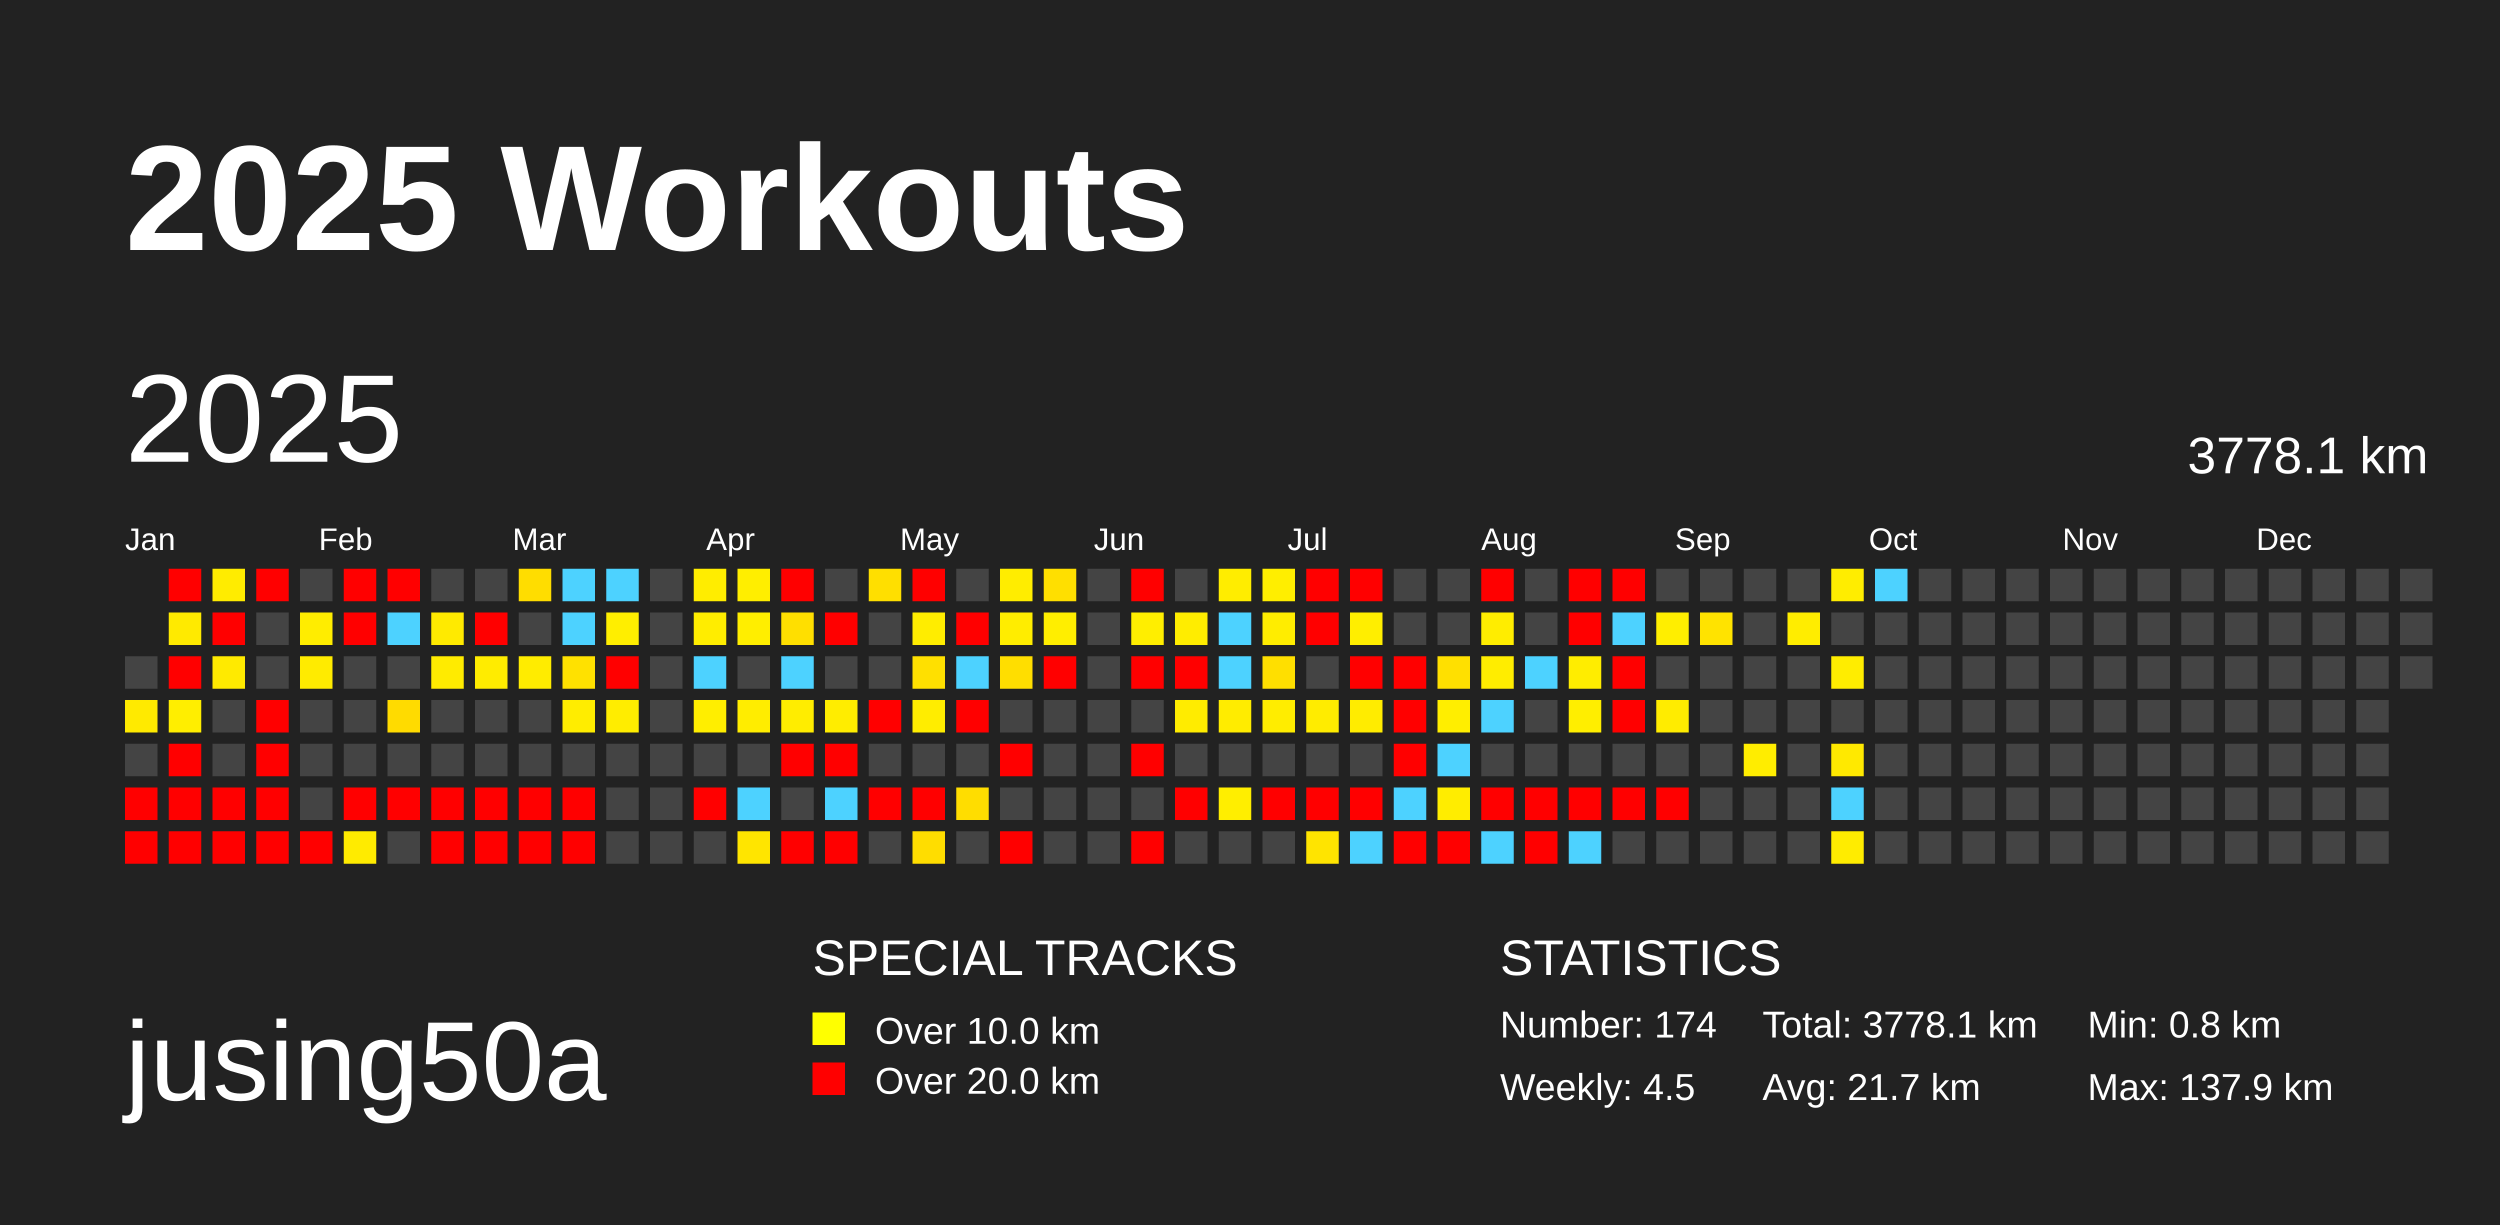
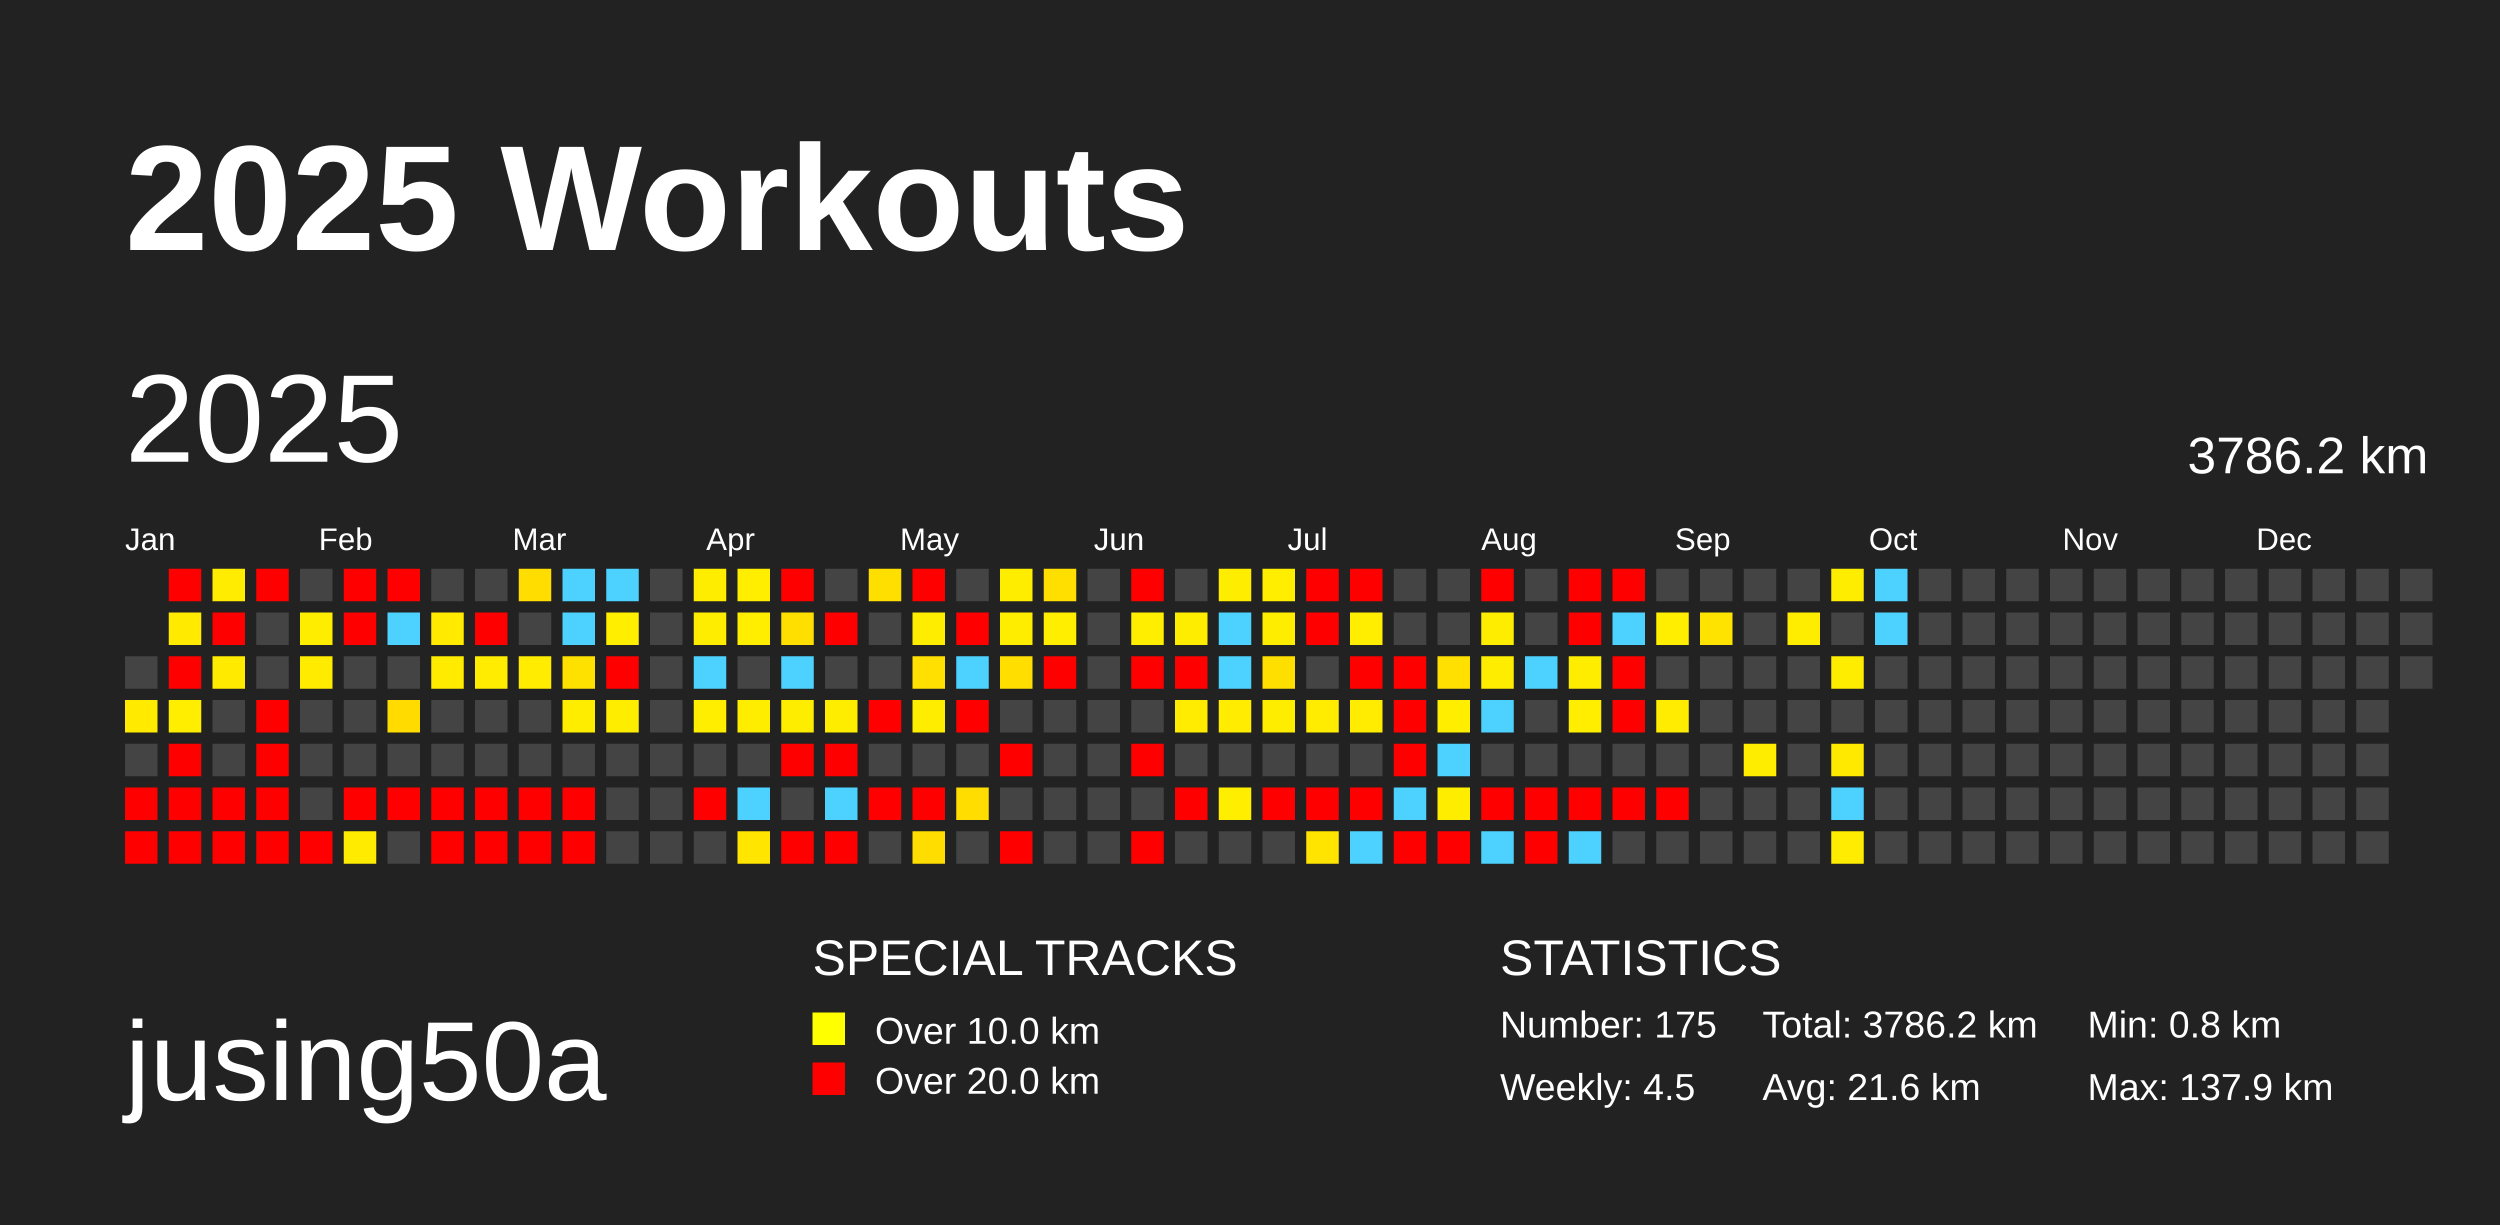
<svg xmlns="http://www.w3.org/2000/svg" baseProfile="full" height="98mm" version="1.1" viewBox="0,0,200,98" width="200mm">
  <defs />
  <rect fill="#222222" height="98" width="200" x="0" y="0" />
  <text fill="#FFFFFF" style="font-size:12px; font-family:Arial; font-weight:bold;" x="10" y="20">2025 Workouts</text>
  <text fill="#FFFFFF" style="font-size:9px; font-family:Arial" x="10" y="88">jusing50a</text>
  <text fill="#FFFFFF" style="font-size:4px; font-family:Arial" x="65" y="78">SPECIAL TRACKS</text>
  <rect fill="yellow" height="2.6" width="2.6" x="65" y="81" />
  <text fill="#FFFFFF" style="font-size:3px; font-family:Arial" x="70" y="83.5">Over 10.0 km</text>
  <rect fill="red" height="2.6" width="2.6" x="65" y="85" />
  <text fill="#FFFFFF" style="font-size:3px; font-family:Arial" x="70" y="87.5">Over 20.0 km</text>
  <text fill="#FFFFFF" style="font-size:4px; font-family:Arial" x="120" y="78">STATISTICS</text>
-   <text fill="#FFFFFF" style="font-size:3px; font-family:Arial" x="120" y="83">Number: 174</text>
+   <text fill="#FFFFFF" style="font-size:3px; font-family:Arial" x="120" y="83">Number: 175</text>
  <text fill="#FFFFFF" style="font-size:3px; font-family:Arial" x="120" y="88">Weekly: 4.5</text>
-   <text fill="#FFFFFF" style="font-size:3px; font-family:Arial" x="141" y="83">Total: 3778.1 km</text>
-   <text fill="#FFFFFF" style="font-size:3px; font-family:Arial" x="141" y="88">Avg: 21.7 km</text>
+   <text fill="#FFFFFF" style="font-size:3px; font-family:Arial" x="141" y="83">Total: 3786.2 km</text>
+   <text fill="#FFFFFF" style="font-size:3px; font-family:Arial" x="141" y="88">Avg: 21.6 km</text>
  <text fill="#FFFFFF" style="font-size:3px; font-family:Arial" x="167" y="83">Min: 0.8 km</text>
  <text fill="#FFFFFF" style="font-size:3px; font-family:Arial" x="167" y="88">Max: 137.9 km</text>
  <text dominant-baseline="hanging" fill="#FFFFFF" style="font-size:10.0px; font-family:Arial;" x="10" y="30">2025</text>
-   <text dominant-baseline="hanging" fill="#FFFFFF" style="font-size:4.125px; font-family:Arial;" x="175" y="35">3778.1 km</text>
+   <text dominant-baseline="hanging" fill="#FFFFFF" style="font-size:4.125px; font-family:Arial;" x="175" y="35">3786.2 km</text>
  <text fill="#FFFFFF" style="font-size:2.5px; font-family:Arial" x="10.0" y="44">Jan</text>
  <text fill="#FFFFFF" style="font-size:2.5px; font-family:Arial" x="25.5" y="44">Feb</text>
  <text fill="#FFFFFF" style="font-size:2.5px; font-family:Arial" x="41.0" y="44">Mar</text>
  <text fill="#FFFFFF" style="font-size:2.5px; font-family:Arial" x="56.5" y="44">Apr</text>
  <text fill="#FFFFFF" style="font-size:2.5px; font-family:Arial" x="72.0" y="44">May</text>
  <text fill="#FFFFFF" style="font-size:2.5px; font-family:Arial" x="87.5" y="44">Jun</text>
  <text fill="#FFFFFF" style="font-size:2.5px; font-family:Arial" x="103.0" y="44">Jul</text>
  <text fill="#FFFFFF" style="font-size:2.5px; font-family:Arial" x="118.5" y="44">Aug</text>
  <text fill="#FFFFFF" style="font-size:2.5px; font-family:Arial" x="134.0" y="44">Sep</text>
  <text fill="#FFFFFF" style="font-size:2.5px; font-family:Arial" x="149.5" y="44">Oct</text>
  <text fill="#FFFFFF" style="font-size:2.5px; font-family:Arial" x="165.0" y="44">Nov</text>
  <text fill="#FFFFFF" style="font-size:2.5px; font-family:Arial" x="180.5" y="44">Dec</text>
  <rect fill="#444444" height="2.6" width="2.6" x="10.0" y="52.5" />
  <rect fill="#ffea00" height="2.6" width="2.6" x="10.0" y="56.0" />
  <rect fill="#444444" height="2.6" width="2.6" x="10.0" y="59.5" />
  <rect fill="red" height="2.6" width="2.6" x="10.0" y="63.0" />
  <rect fill="red" height="2.6" width="2.6" x="10.0" y="66.5" />
  <rect fill="red" height="2.6" width="2.6" x="13.5" y="45.5" />
  <rect fill="#ffea00" height="2.6" width="2.6" x="13.5" y="49.0" />
  <rect fill="red" height="2.6" width="2.6" x="13.5" y="52.5" />
  <rect fill="#ffee00" height="2.6" width="2.6" x="13.5" y="56.0" />
  <rect fill="red" height="2.6" width="2.6" x="13.5" y="59.5" />
  <rect fill="red" height="2.6" width="2.6" x="13.5" y="63.0" />
  <rect fill="red" height="2.6" width="2.6" x="13.5" y="66.5" />
  <rect fill="#ffec00" height="2.6" width="2.6" x="17.0" y="45.5" />
  <rect fill="red" height="2.6" width="2.6" x="17.0" y="49.0" />
  <rect fill="#ffea00" height="2.6" width="2.6" x="17.0" y="52.5" />
  <rect fill="#444444" height="2.6" width="2.6" x="17.0" y="56.0" />
  <rect fill="#444444" height="2.6" width="2.6" x="17.0" y="59.5" />
  <rect fill="red" height="2.6" width="2.6" x="17.0" y="63.0" />
  <rect fill="red" height="2.6" width="2.6" x="17.0" y="66.5" />
  <rect fill="red" height="2.6" width="2.6" x="20.5" y="45.5" />
  <rect fill="#444444" height="2.6" width="2.6" x="20.5" y="49.0" />
  <rect fill="#444444" height="2.6" width="2.6" x="20.5" y="52.5" />
  <rect fill="red" height="2.6" width="2.6" x="20.5" y="56.0" />
  <rect fill="red" height="2.6" width="2.6" x="20.5" y="59.5" />
  <rect fill="red" height="2.6" width="2.6" x="20.5" y="63.0" />
  <rect fill="red" height="2.6" width="2.6" x="20.5" y="66.5" />
  <rect fill="#444444" height="2.6" width="2.6" x="24.0" y="45.5" />
  <rect fill="#ffed00" height="2.6" width="2.6" x="24.0" y="49.0" />
  <rect fill="#ffeb00" height="2.6" width="2.6" x="24.0" y="52.5" />
  <rect fill="#444444" height="2.6" width="2.6" x="24.0" y="56.0" />
  <rect fill="#444444" height="2.6" width="2.6" x="24.0" y="59.5" />
  <rect fill="#444444" height="2.6" width="2.6" x="24.0" y="63.0" />
  <rect fill="red" height="2.6" width="2.6" x="24.0" y="66.5" />
  <rect fill="red" height="2.6" width="2.6" x="27.5" y="45.5" />
  <rect fill="red" height="2.6" width="2.6" x="27.5" y="49.0" />
  <rect fill="#444444" height="2.6" width="2.6" x="27.5" y="52.5" />
  <rect fill="#444444" height="2.6" width="2.6" x="27.5" y="56.0" />
  <rect fill="#444444" height="2.6" width="2.6" x="27.5" y="59.5" />
  <rect fill="red" height="2.6" width="2.6" x="27.5" y="63.0" />
  <rect fill="#ffeb00" height="2.6" width="2.6" x="27.5" y="66.5" />
  <rect fill="red" height="2.6" width="2.6" x="31.0" y="45.5" />
  <rect fill="#4dd2ff" height="2.6" width="2.6" x="31.0" y="49.0" />
  <rect fill="#444444" height="2.6" width="2.6" x="31.0" y="52.5" />
  <rect fill="#ffdb00" height="2.6" width="2.6" x="31.0" y="56.0" />
  <rect fill="#444444" height="2.6" width="2.6" x="31.0" y="59.5" />
  <rect fill="red" height="2.6" width="2.6" x="31.0" y="63.0" />
  <rect fill="#444444" height="2.6" width="2.6" x="31.0" y="66.5" />
  <rect fill="#444444" height="2.6" width="2.6" x="34.5" y="45.5" />
  <rect fill="#ffea00" height="2.6" width="2.6" x="34.5" y="49.0" />
  <rect fill="#ffeb00" height="2.6" width="2.6" x="34.5" y="52.5" />
  <rect fill="#444444" height="2.6" width="2.6" x="34.5" y="56.0" />
  <rect fill="#444444" height="2.6" width="2.6" x="34.5" y="59.5" />
  <rect fill="red" height="2.6" width="2.6" x="34.5" y="63.0" />
  <rect fill="red" height="2.6" width="2.6" x="34.5" y="66.5" />
  <rect fill="#444444" height="2.6" width="2.6" x="38.0" y="45.5" />
  <rect fill="red" height="2.6" width="2.6" x="38.0" y="49.0" />
  <rect fill="#ffec00" height="2.6" width="2.6" x="38.0" y="52.5" />
  <rect fill="#444444" height="2.6" width="2.6" x="38.0" y="56.0" />
  <rect fill="#444444" height="2.6" width="2.6" x="38.0" y="59.5" />
  <rect fill="red" height="2.6" width="2.6" x="38.0" y="63.0" />
  <rect fill="red" height="2.6" width="2.6" x="38.0" y="66.5" />
  <rect fill="#ffdd00" height="2.6" width="2.6" x="41.5" y="45.5" />
  <rect fill="#444444" height="2.6" width="2.6" x="41.5" y="49.0" />
  <rect fill="#ffec00" height="2.6" width="2.6" x="41.5" y="52.5" />
  <rect fill="#444444" height="2.6" width="2.6" x="41.5" y="56.0" />
  <rect fill="#444444" height="2.6" width="2.6" x="41.5" y="59.5" />
  <rect fill="red" height="2.6" width="2.6" x="41.5" y="63.0" />
  <rect fill="red" height="2.6" width="2.6" x="41.5" y="66.5" />
  <rect fill="#4dd2ff" height="2.6" width="2.6" x="45.0" y="45.5" />
  <rect fill="#4dd2ff" height="2.6" width="2.6" x="45.0" y="49.0" />
  <rect fill="#ffe100" height="2.6" width="2.6" x="45.0" y="52.5" />
  <rect fill="#ffed00" height="2.6" width="2.6" x="45.0" y="56.0" />
  <rect fill="#444444" height="2.6" width="2.6" x="45.0" y="59.5" />
  <rect fill="red" height="2.6" width="2.6" x="45.0" y="63.0" />
  <rect fill="red" height="2.6" width="2.6" x="45.0" y="66.5" />
  <rect fill="#4dd2ff" height="2.6" width="2.6" x="48.5" y="45.5" />
  <rect fill="#ffee00" height="2.6" width="2.6" x="48.5" y="49.0" />
  <rect fill="red" height="2.6" width="2.6" x="48.5" y="52.5" />
  <rect fill="#ffed00" height="2.6" width="2.6" x="48.5" y="56.0" />
  <rect fill="#444444" height="2.6" width="2.6" x="48.5" y="59.5" />
  <rect fill="#444444" height="2.6" width="2.6" x="48.5" y="63.0" />
  <rect fill="#444444" height="2.6" width="2.6" x="48.5" y="66.5" />
  <rect fill="#444444" height="2.6" width="2.6" x="52.0" y="45.5" />
  <rect fill="#444444" height="2.6" width="2.6" x="52.0" y="49.0" />
  <rect fill="#444444" height="2.6" width="2.6" x="52.0" y="52.5" />
  <rect fill="#444444" height="2.6" width="2.6" x="52.0" y="56.0" />
  <rect fill="#444444" height="2.6" width="2.6" x="52.0" y="59.5" />
  <rect fill="#444444" height="2.6" width="2.6" x="52.0" y="63.0" />
  <rect fill="#444444" height="2.6" width="2.6" x="52.0" y="66.5" />
  <rect fill="#ffed00" height="2.6" width="2.6" x="55.5" y="45.5" />
  <rect fill="#ffed00" height="2.6" width="2.6" x="55.5" y="49.0" />
  <rect fill="#4dd2ff" height="2.6" width="2.6" x="55.5" y="52.5" />
  <rect fill="#ffee00" height="2.6" width="2.6" x="55.5" y="56.0" />
  <rect fill="#444444" height="2.6" width="2.6" x="55.5" y="59.5" />
  <rect fill="red" height="2.6" width="2.6" x="55.5" y="63.0" />
  <rect fill="#444444" height="2.6" width="2.6" x="55.5" y="66.5" />
  <rect fill="#ffee00" height="2.6" width="2.6" x="59.0" y="45.5" />
  <rect fill="#ffee00" height="2.6" width="2.6" x="59.0" y="49.0" />
  <rect fill="#444444" height="2.6" width="2.6" x="59.0" y="52.5" />
  <rect fill="#ffed00" height="2.6" width="2.6" x="59.0" y="56.0" />
  <rect fill="#444444" height="2.6" width="2.6" x="59.0" y="59.5" />
  <rect fill="#4dd2ff" height="2.6" width="2.6" x="59.0" y="63.0" />
  <rect fill="#ffe500" height="2.6" width="2.6" x="59.0" y="66.5" />
  <rect fill="red" height="2.6" width="2.6" x="62.5" y="45.5" />
  <rect fill="#ffdf00" height="2.6" width="2.6" x="62.5" y="49.0" />
  <rect fill="#4dd2ff" height="2.6" width="2.6" x="62.5" y="52.5" />
  <rect fill="#ffed00" height="2.6" width="2.6" x="62.5" y="56.0" />
  <rect fill="red" height="2.6" width="2.6" x="62.5" y="59.5" />
  <rect fill="#444444" height="2.6" width="2.6" x="62.5" y="63.0" />
  <rect fill="red" height="2.6" width="2.6" x="62.5" y="66.5" />
  <rect fill="#444444" height="2.6" width="2.6" x="66.0" y="45.5" />
  <rect fill="red" height="2.6" width="2.6" x="66.0" y="49.0" />
  <rect fill="#444444" height="2.6" width="2.6" x="66.0" y="52.5" />
  <rect fill="#ffed00" height="2.6" width="2.6" x="66.0" y="56.0" />
  <rect fill="red" height="2.6" width="2.6" x="66.0" y="59.5" />
  <rect fill="#4dd2ff" height="2.6" width="2.6" x="66.0" y="63.0" />
  <rect fill="red" height="2.6" width="2.6" x="66.0" y="66.5" />
  <rect fill="#ffdf00" height="2.6" width="2.6" x="69.5" y="45.5" />
  <rect fill="#444444" height="2.6" width="2.6" x="69.5" y="49.0" />
  <rect fill="#444444" height="2.6" width="2.6" x="69.5" y="52.5" />
  <rect fill="red" height="2.6" width="2.6" x="69.5" y="56.0" />
  <rect fill="#444444" height="2.6" width="2.6" x="69.5" y="59.5" />
  <rect fill="red" height="2.6" width="2.6" x="69.5" y="63.0" />
  <rect fill="#444444" height="2.6" width="2.6" x="69.5" y="66.5" />
  <rect fill="red" height="2.6" width="2.6" x="73.0" y="45.5" />
  <rect fill="#ffed00" height="2.6" width="2.6" x="73.0" y="49.0" />
  <rect fill="#ffe000" height="2.6" width="2.6" x="73.0" y="52.5" />
  <rect fill="#ffed00" height="2.6" width="2.6" x="73.0" y="56.0" />
  <rect fill="#444444" height="2.6" width="2.6" x="73.0" y="59.5" />
  <rect fill="red" height="2.6" width="2.6" x="73.0" y="63.0" />
  <rect fill="#ffdd00" height="2.6" width="2.6" x="73.0" y="66.5" />
  <rect fill="#444444" height="2.6" width="2.6" x="76.5" y="45.5" />
  <rect fill="red" height="2.6" width="2.6" x="76.5" y="49.0" />
  <rect fill="#4dd2ff" height="2.6" width="2.6" x="76.5" y="52.5" />
  <rect fill="red" height="2.6" width="2.6" x="76.5" y="56.0" />
  <rect fill="#444444" height="2.6" width="2.6" x="76.5" y="59.5" />
  <rect fill="#ffdd00" height="2.6" width="2.6" x="76.5" y="63.0" />
  <rect fill="#444444" height="2.6" width="2.6" x="76.5" y="66.5" />
  <rect fill="#ffed00" height="2.6" width="2.6" x="80.0" y="45.5" />
  <rect fill="#ffed00" height="2.6" width="2.6" x="80.0" y="49.0" />
  <rect fill="#ffde00" height="2.6" width="2.6" x="80.0" y="52.5" />
  <rect fill="#444444" height="2.6" width="2.6" x="80.0" y="56.0" />
  <rect fill="red" height="2.6" width="2.6" x="80.0" y="59.5" />
  <rect fill="#444444" height="2.6" width="2.6" x="80.0" y="63.0" />
  <rect fill="red" height="2.6" width="2.6" x="80.0" y="66.5" />
  <rect fill="#ffdf00" height="2.6" width="2.6" x="83.5" y="45.5" />
  <rect fill="#ffee00" height="2.6" width="2.6" x="83.5" y="49.0" />
  <rect fill="red" height="2.6" width="2.6" x="83.5" y="52.5" />
  <rect fill="#444444" height="2.6" width="2.6" x="83.5" y="56.0" />
  <rect fill="#444444" height="2.6" width="2.6" x="83.5" y="59.5" />
  <rect fill="#444444" height="2.6" width="2.6" x="83.5" y="63.0" />
  <rect fill="#444444" height="2.6" width="2.6" x="83.5" y="66.5" />
  <rect fill="#444444" height="2.6" width="2.6" x="87.0" y="45.5" />
  <rect fill="#444444" height="2.6" width="2.6" x="87.0" y="49.0" />
  <rect fill="#444444" height="2.6" width="2.6" x="87.0" y="52.5" />
  <rect fill="#444444" height="2.6" width="2.6" x="87.0" y="56.0" />
  <rect fill="#444444" height="2.6" width="2.6" x="87.0" y="59.5" />
  <rect fill="#444444" height="2.6" width="2.6" x="87.0" y="63.0" />
  <rect fill="#444444" height="2.6" width="2.6" x="87.0" y="66.5" />
  <rect fill="red" height="2.6" width="2.6" x="90.5" y="45.5" />
  <rect fill="#ffee00" height="2.6" width="2.6" x="90.5" y="49.0" />
  <rect fill="red" height="2.6" width="2.6" x="90.5" y="52.5" />
  <rect fill="#444444" height="2.6" width="2.6" x="90.5" y="56.0" />
  <rect fill="red" height="2.6" width="2.6" x="90.5" y="59.5" />
  <rect fill="#444444" height="2.6" width="2.6" x="90.5" y="63.0" />
  <rect fill="red" height="2.6" width="2.6" x="90.5" y="66.5" />
  <rect fill="#444444" height="2.6" width="2.6" x="94.0" y="45.5" />
  <rect fill="#ffed00" height="2.6" width="2.6" x="94.0" y="49.0" />
  <rect fill="red" height="2.6" width="2.6" x="94.0" y="52.5" />
  <rect fill="#ffec00" height="2.6" width="2.6" x="94.0" y="56.0" />
  <rect fill="#444444" height="2.6" width="2.6" x="94.0" y="59.5" />
  <rect fill="red" height="2.6" width="2.6" x="94.0" y="63.0" />
  <rect fill="#444444" height="2.6" width="2.6" x="94.0" y="66.5" />
  <rect fill="#ffed00" height="2.6" width="2.6" x="97.5" y="45.5" />
  <rect fill="#4dd2ff" height="2.6" width="2.6" x="97.5" y="49.0" />
  <rect fill="#4dd2ff" height="2.6" width="2.6" x="97.5" y="52.5" />
  <rect fill="#ffec00" height="2.6" width="2.6" x="97.5" y="56.0" />
  <rect fill="#444444" height="2.6" width="2.6" x="97.5" y="59.5" />
  <rect fill="#ffee00" height="2.6" width="2.6" x="97.5" y="63.0" />
  <rect fill="#444444" height="2.6" width="2.6" x="97.5" y="66.5" />
  <rect fill="#ffee00" height="2.6" width="2.6" x="101.0" y="45.5" />
  <rect fill="#ffed00" height="2.6" width="2.6" x="101.0" y="49.0" />
  <rect fill="#ffdf00" height="2.6" width="2.6" x="101.0" y="52.5" />
  <rect fill="#ffed00" height="2.6" width="2.6" x="101.0" y="56.0" />
  <rect fill="#444444" height="2.6" width="2.6" x="101.0" y="59.5" />
  <rect fill="red" height="2.6" width="2.6" x="101.0" y="63.0" />
  <rect fill="#444444" height="2.6" width="2.6" x="101.0" y="66.5" />
  <rect fill="red" height="2.6" width="2.6" x="104.5" y="45.5" />
  <rect fill="red" height="2.6" width="2.6" x="104.5" y="49.0" />
  <rect fill="#444444" height="2.6" width="2.6" x="104.5" y="52.5" />
  <rect fill="#ffec00" height="2.6" width="2.6" x="104.5" y="56.0" />
  <rect fill="#444444" height="2.6" width="2.6" x="104.5" y="59.5" />
  <rect fill="red" height="2.6" width="2.6" x="104.5" y="63.0" />
  <rect fill="#ffe400" height="2.6" width="2.6" x="104.5" y="66.5" />
  <rect fill="red" height="2.6" width="2.6" x="108.0" y="45.5" />
  <rect fill="#ffee00" height="2.6" width="2.6" x="108.0" y="49.0" />
  <rect fill="red" height="2.6" width="2.6" x="108.0" y="52.5" />
  <rect fill="#ffec00" height="2.6" width="2.6" x="108.0" y="56.0" />
  <rect fill="#444444" height="2.6" width="2.6" x="108.0" y="59.5" />
  <rect fill="red" height="2.6" width="2.6" x="108.0" y="63.0" />
  <rect fill="#4dd2ff" height="2.6" width="2.6" x="108.0" y="66.5" />
  <rect fill="#444444" height="2.6" width="2.6" x="111.5" y="45.5" />
  <rect fill="#444444" height="2.6" width="2.6" x="111.5" y="49.0" />
  <rect fill="red" height="2.6" width="2.6" x="111.5" y="52.5" />
  <rect fill="red" height="2.6" width="2.6" x="111.5" y="56.0" />
  <rect fill="red" height="2.6" width="2.6" x="111.5" y="59.5" />
  <rect fill="#4dd2ff" height="2.6" width="2.6" x="111.5" y="63.0" />
  <rect fill="red" height="2.6" width="2.6" x="111.5" y="66.5" />
  <rect fill="#444444" height="2.6" width="2.6" x="115.0" y="45.5" />
  <rect fill="#444444" height="2.6" width="2.6" x="115.0" y="49.0" />
  <rect fill="#ffe000" height="2.6" width="2.6" x="115.0" y="52.5" />
  <rect fill="#ffee00" height="2.6" width="2.6" x="115.0" y="56.0" />
  <rect fill="#4dd2ff" height="2.6" width="2.6" x="115.0" y="59.5" />
  <rect fill="#ffed00" height="2.6" width="2.6" x="115.0" y="63.0" />
  <rect fill="red" height="2.6" width="2.6" x="115.0" y="66.5" />
  <rect fill="red" height="2.6" width="2.6" x="118.5" y="45.5" />
  <rect fill="#ffed00" height="2.6" width="2.6" x="118.5" y="49.0" />
  <rect fill="#ffed00" height="2.6" width="2.6" x="118.5" y="52.5" />
  <rect fill="#4dd2ff" height="2.6" width="2.6" x="118.5" y="56.0" />
  <rect fill="#444444" height="2.6" width="2.6" x="118.5" y="59.5" />
  <rect fill="red" height="2.6" width="2.6" x="118.5" y="63.0" />
  <rect fill="#4dd2ff" height="2.6" width="2.6" x="118.5" y="66.5" />
  <rect fill="#444444" height="2.6" width="2.6" x="122.0" y="45.5" />
  <rect fill="#444444" height="2.6" width="2.6" x="122.0" y="49.0" />
  <rect fill="#4dd2ff" height="2.6" width="2.6" x="122.0" y="52.5" />
  <rect fill="#444444" height="2.6" width="2.6" x="122.0" y="56.0" />
  <rect fill="#444444" height="2.6" width="2.6" x="122.0" y="59.5" />
  <rect fill="red" height="2.6" width="2.6" x="122.0" y="63.0" />
  <rect fill="red" height="2.6" width="2.6" x="122.0" y="66.5" />
  <rect fill="red" height="2.6" width="2.6" x="125.5" y="45.5" />
  <rect fill="red" height="2.6" width="2.6" x="125.5" y="49.0" />
  <rect fill="#ffed00" height="2.6" width="2.6" x="125.5" y="52.5" />
  <rect fill="#ffee00" height="2.6" width="2.6" x="125.5" y="56.0" />
  <rect fill="#444444" height="2.6" width="2.6" x="125.5" y="59.5" />
  <rect fill="red" height="2.6" width="2.6" x="125.5" y="63.0" />
  <rect fill="#4dd2ff" height="2.6" width="2.6" x="125.5" y="66.5" />
  <rect fill="red" height="2.6" width="2.6" x="129.0" y="45.5" />
  <rect fill="#4dd2ff" height="2.6" width="2.6" x="129.0" y="49.0" />
  <rect fill="red" height="2.6" width="2.6" x="129.0" y="52.5" />
  <rect fill="red" height="2.6" width="2.6" x="129.0" y="56.0" />
  <rect fill="#444444" height="2.6" width="2.6" x="129.0" y="59.5" />
  <rect fill="red" height="2.6" width="2.6" x="129.0" y="63.0" />
  <rect fill="#444444" height="2.6" width="2.6" x="129.0" y="66.5" />
  <rect fill="#444444" height="2.6" width="2.6" x="132.5" y="45.5" />
  <rect fill="#ffee00" height="2.6" width="2.6" x="132.5" y="49.0" />
  <rect fill="#444444" height="2.6" width="2.6" x="132.5" y="52.5" />
  <rect fill="#ffec00" height="2.6" width="2.6" x="132.5" y="56.0" />
  <rect fill="#444444" height="2.6" width="2.6" x="132.5" y="59.5" />
  <rect fill="red" height="2.6" width="2.6" x="132.5" y="63.0" />
  <rect fill="#444444" height="2.6" width="2.6" x="132.5" y="66.5" />
  <rect fill="#444444" height="2.6" width="2.6" x="136.0" y="45.5" />
  <rect fill="#ffe300" height="2.6" width="2.6" x="136.0" y="49.0" />
  <rect fill="#444444" height="2.6" width="2.6" x="136.0" y="52.5" />
  <rect fill="#444444" height="2.6" width="2.6" x="136.0" y="56.0" />
  <rect fill="#444444" height="2.6" width="2.6" x="136.0" y="59.5" />
  <rect fill="#444444" height="2.6" width="2.6" x="136.0" y="63.0" />
  <rect fill="#444444" height="2.6" width="2.6" x="136.0" y="66.5" />
  <rect fill="#444444" height="2.6" width="2.6" x="139.5" y="45.5" />
  <rect fill="#444444" height="2.6" width="2.6" x="139.5" y="49.0" />
  <rect fill="#444444" height="2.6" width="2.6" x="139.5" y="52.5" />
  <rect fill="#444444" height="2.6" width="2.6" x="139.5" y="56.0" />
  <rect fill="#ffed00" height="2.6" width="2.6" x="139.5" y="59.5" />
  <rect fill="#444444" height="2.6" width="2.6" x="139.5" y="63.0" />
  <rect fill="#444444" height="2.6" width="2.6" x="139.5" y="66.5" />
  <rect fill="#444444" height="2.6" width="2.6" x="143.0" y="45.5" />
  <rect fill="#ffed00" height="2.6" width="2.6" x="143.0" y="49.0" />
  <rect fill="#444444" height="2.6" width="2.6" x="143.0" y="52.5" />
  <rect fill="#444444" height="2.6" width="2.6" x="143.0" y="56.0" />
  <rect fill="#444444" height="2.6" width="2.6" x="143.0" y="59.5" />
  <rect fill="#444444" height="2.6" width="2.6" x="143.0" y="63.0" />
  <rect fill="#444444" height="2.6" width="2.6" x="143.0" y="66.5" />
  <rect fill="#ffed00" height="2.6" width="2.6" x="146.5" y="45.5" />
  <rect fill="#444444" height="2.6" width="2.6" x="146.5" y="49.0" />
  <rect fill="#ffed00" height="2.6" width="2.6" x="146.5" y="52.5" />
  <rect fill="#444444" height="2.6" width="2.6" x="146.5" y="56.0" />
  <rect fill="#ffe900" height="2.6" width="2.6" x="146.5" y="59.5" />
  <rect fill="#4dd2ff" height="2.6" width="2.6" x="146.5" y="63.0" />
  <rect fill="#ffec00" height="2.6" width="2.6" x="146.5" y="66.5" />
  <rect fill="#4dd2ff" height="2.6" width="2.6" x="150.0" y="45.5" />
-   <rect fill="#444444" height="2.6" width="2.6" x="150.0" y="49.0" />
+   <rect fill="#4dd2ff" height="2.6" width="2.6" x="150.0" y="49.0" />
  <rect fill="#444444" height="2.6" width="2.6" x="150.0" y="52.5" />
  <rect fill="#444444" height="2.6" width="2.6" x="150.0" y="56.0" />
  <rect fill="#444444" height="2.6" width="2.6" x="150.0" y="59.5" />
  <rect fill="#444444" height="2.6" width="2.6" x="150.0" y="63.0" />
  <rect fill="#444444" height="2.6" width="2.6" x="150.0" y="66.5" />
  <rect fill="#444444" height="2.6" width="2.6" x="153.5" y="45.5" />
  <rect fill="#444444" height="2.6" width="2.6" x="153.5" y="49.0" />
  <rect fill="#444444" height="2.6" width="2.6" x="153.5" y="52.5" />
  <rect fill="#444444" height="2.6" width="2.6" x="153.5" y="56.0" />
  <rect fill="#444444" height="2.6" width="2.6" x="153.5" y="59.5" />
  <rect fill="#444444" height="2.6" width="2.6" x="153.5" y="63.0" />
  <rect fill="#444444" height="2.6" width="2.6" x="153.5" y="66.5" />
  <rect fill="#444444" height="2.6" width="2.6" x="157.0" y="45.5" />
  <rect fill="#444444" height="2.6" width="2.6" x="157.0" y="49.0" />
  <rect fill="#444444" height="2.6" width="2.6" x="157.0" y="52.5" />
  <rect fill="#444444" height="2.6" width="2.6" x="157.0" y="56.0" />
  <rect fill="#444444" height="2.6" width="2.6" x="157.0" y="59.5" />
  <rect fill="#444444" height="2.6" width="2.6" x="157.0" y="63.0" />
  <rect fill="#444444" height="2.6" width="2.6" x="157.0" y="66.5" />
  <rect fill="#444444" height="2.6" width="2.6" x="160.5" y="45.5" />
  <rect fill="#444444" height="2.6" width="2.6" x="160.5" y="49.0" />
  <rect fill="#444444" height="2.6" width="2.6" x="160.5" y="52.5" />
  <rect fill="#444444" height="2.6" width="2.6" x="160.5" y="56.0" />
  <rect fill="#444444" height="2.6" width="2.6" x="160.5" y="59.5" />
  <rect fill="#444444" height="2.6" width="2.6" x="160.5" y="63.0" />
  <rect fill="#444444" height="2.6" width="2.6" x="160.5" y="66.5" />
  <rect fill="#444444" height="2.6" width="2.6" x="164.0" y="45.5" />
  <rect fill="#444444" height="2.6" width="2.6" x="164.0" y="49.0" />
  <rect fill="#444444" height="2.6" width="2.6" x="164.0" y="52.5" />
  <rect fill="#444444" height="2.6" width="2.6" x="164.0" y="56.0" />
  <rect fill="#444444" height="2.6" width="2.6" x="164.0" y="59.5" />
  <rect fill="#444444" height="2.6" width="2.6" x="164.0" y="63.0" />
  <rect fill="#444444" height="2.6" width="2.6" x="164.0" y="66.5" />
  <rect fill="#444444" height="2.6" width="2.6" x="167.5" y="45.5" />
  <rect fill="#444444" height="2.6" width="2.6" x="167.5" y="49.0" />
  <rect fill="#444444" height="2.6" width="2.6" x="167.5" y="52.5" />
  <rect fill="#444444" height="2.6" width="2.6" x="167.5" y="56.0" />
  <rect fill="#444444" height="2.6" width="2.6" x="167.5" y="59.5" />
  <rect fill="#444444" height="2.6" width="2.6" x="167.5" y="63.0" />
  <rect fill="#444444" height="2.6" width="2.6" x="167.5" y="66.5" />
  <rect fill="#444444" height="2.6" width="2.6" x="171.0" y="45.5" />
  <rect fill="#444444" height="2.6" width="2.6" x="171.0" y="49.0" />
  <rect fill="#444444" height="2.6" width="2.6" x="171.0" y="52.5" />
  <rect fill="#444444" height="2.6" width="2.6" x="171.0" y="56.0" />
  <rect fill="#444444" height="2.6" width="2.6" x="171.0" y="59.5" />
  <rect fill="#444444" height="2.6" width="2.6" x="171.0" y="63.0" />
  <rect fill="#444444" height="2.6" width="2.6" x="171.0" y="66.5" />
  <rect fill="#444444" height="2.6" width="2.6" x="174.5" y="45.5" />
  <rect fill="#444444" height="2.6" width="2.6" x="174.5" y="49.0" />
  <rect fill="#444444" height="2.6" width="2.6" x="174.5" y="52.5" />
  <rect fill="#444444" height="2.6" width="2.6" x="174.5" y="56.0" />
  <rect fill="#444444" height="2.6" width="2.6" x="174.5" y="59.5" />
  <rect fill="#444444" height="2.6" width="2.6" x="174.5" y="63.0" />
  <rect fill="#444444" height="2.6" width="2.6" x="174.5" y="66.5" />
  <rect fill="#444444" height="2.6" width="2.6" x="178.0" y="45.5" />
  <rect fill="#444444" height="2.6" width="2.6" x="178.0" y="49.0" />
  <rect fill="#444444" height="2.6" width="2.6" x="178.0" y="52.5" />
  <rect fill="#444444" height="2.6" width="2.6" x="178.0" y="56.0" />
  <rect fill="#444444" height="2.6" width="2.6" x="178.0" y="59.5" />
  <rect fill="#444444" height="2.6" width="2.6" x="178.0" y="63.0" />
  <rect fill="#444444" height="2.6" width="2.6" x="178.0" y="66.5" />
  <rect fill="#444444" height="2.6" width="2.6" x="181.5" y="45.5" />
  <rect fill="#444444" height="2.6" width="2.6" x="181.5" y="49.0" />
  <rect fill="#444444" height="2.6" width="2.6" x="181.5" y="52.5" />
  <rect fill="#444444" height="2.6" width="2.6" x="181.5" y="56.0" />
  <rect fill="#444444" height="2.6" width="2.6" x="181.5" y="59.5" />
  <rect fill="#444444" height="2.6" width="2.6" x="181.5" y="63.0" />
  <rect fill="#444444" height="2.6" width="2.6" x="181.5" y="66.5" />
  <rect fill="#444444" height="2.6" width="2.6" x="185.0" y="45.5" />
  <rect fill="#444444" height="2.6" width="2.6" x="185.0" y="49.0" />
  <rect fill="#444444" height="2.6" width="2.6" x="185.0" y="52.5" />
  <rect fill="#444444" height="2.6" width="2.6" x="185.0" y="56.0" />
  <rect fill="#444444" height="2.6" width="2.6" x="185.0" y="59.5" />
  <rect fill="#444444" height="2.6" width="2.6" x="185.0" y="63.0" />
  <rect fill="#444444" height="2.6" width="2.6" x="185.0" y="66.5" />
  <rect fill="#444444" height="2.6" width="2.6" x="188.5" y="45.5" />
  <rect fill="#444444" height="2.6" width="2.6" x="188.5" y="49.0" />
  <rect fill="#444444" height="2.6" width="2.6" x="188.5" y="52.5" />
  <rect fill="#444444" height="2.6" width="2.6" x="188.5" y="56.0" />
  <rect fill="#444444" height="2.6" width="2.6" x="188.5" y="59.5" />
  <rect fill="#444444" height="2.6" width="2.6" x="188.5" y="63.0" />
  <rect fill="#444444" height="2.6" width="2.6" x="188.5" y="66.5" />
  <rect fill="#444444" height="2.6" width="2.6" x="192.0" y="45.5" />
  <rect fill="#444444" height="2.6" width="2.6" x="192.0" y="49.0" />
  <rect fill="#444444" height="2.6" width="2.6" x="192.0" y="52.5" />
</svg>
